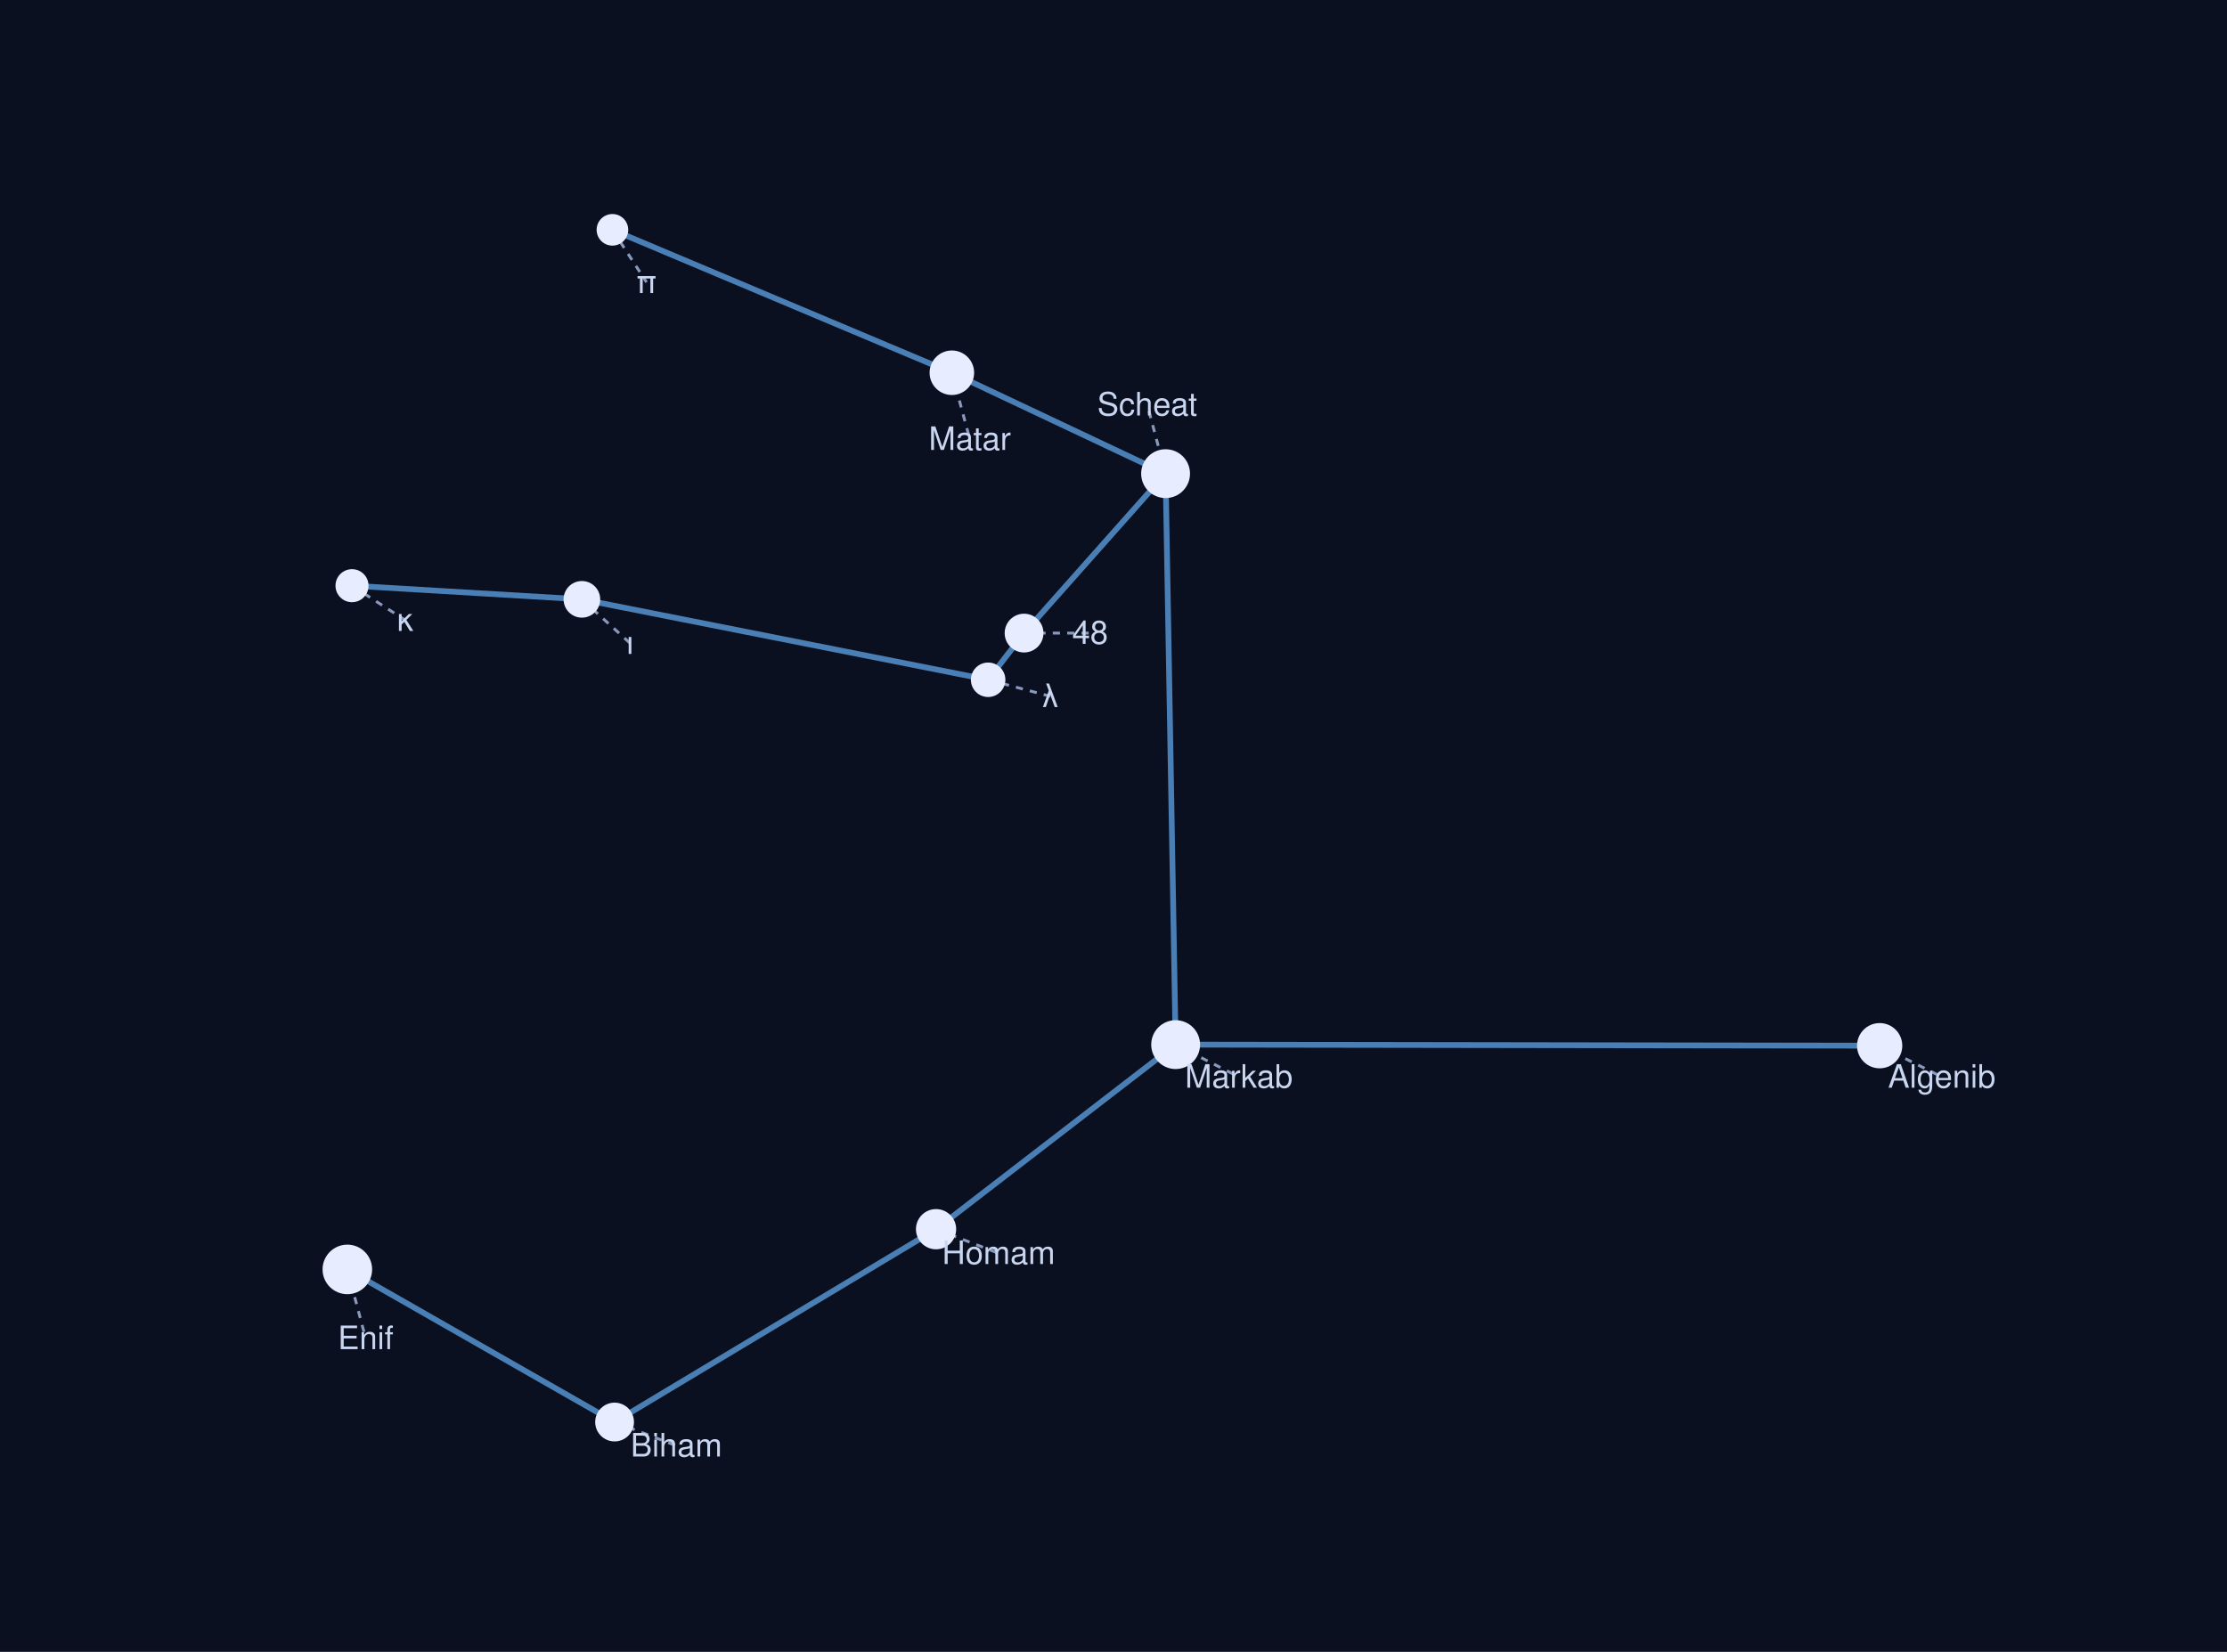
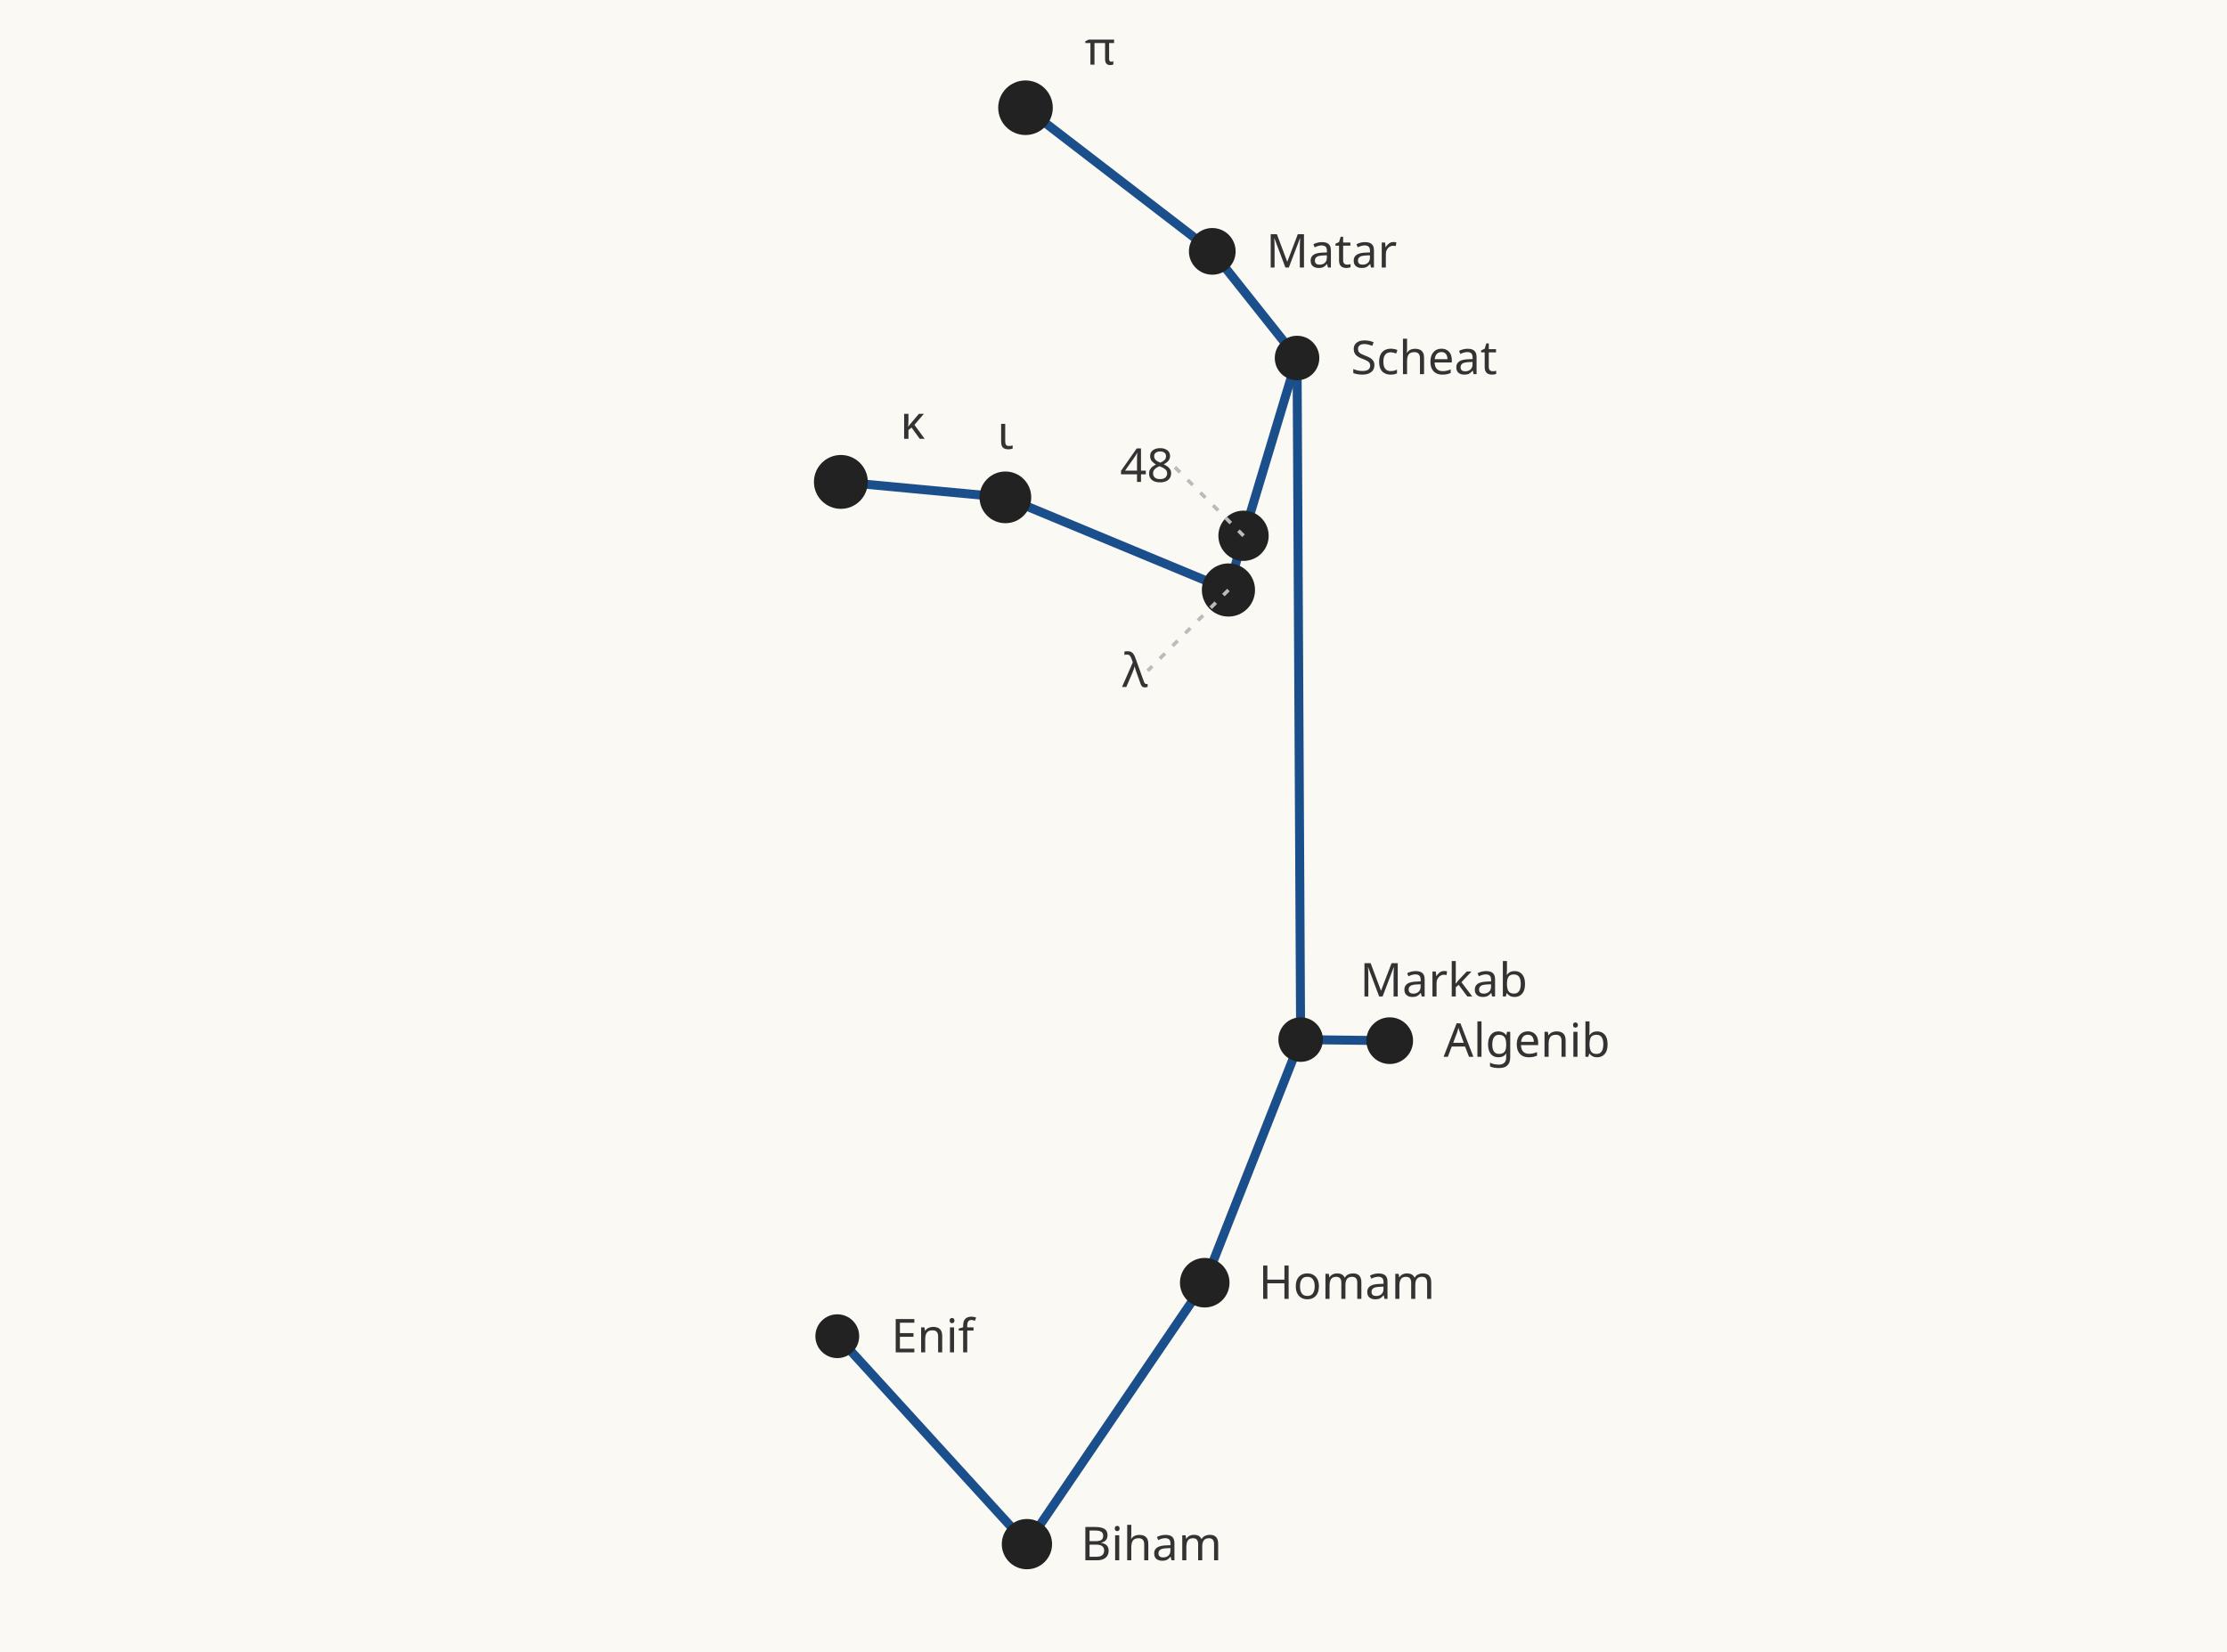
- <svg xmlns="http://www.w3.org/2000/svg" viewBox="0 0 620 460" width="620" height="460">
-   <rect width="620" height="460" fill="#0b1020" />
-   <line x1="523.3" y1="291.2" x2="327.3" y2="290.9" stroke="#4a7fb5" stroke-width="1.6" />
-   <line x1="327.3" y1="290.9" x2="324.5" y2="131.9" stroke="#4a7fb5" stroke-width="1.6" />
-   <line x1="324.5" y1="131.9" x2="265.0" y2="103.8" stroke="#4a7fb5" stroke-width="1.6" />
-   <line x1="265.0" y1="103.8" x2="170.5" y2="64.0" stroke="#4a7fb5" stroke-width="1.6" />
-   <line x1="324.5" y1="131.9" x2="285.1" y2="176.3" stroke="#4a7fb5" stroke-width="1.6" />
-   <line x1="285.1" y1="176.3" x2="275.1" y2="189.3" stroke="#4a7fb5" stroke-width="1.6" />
-   <line x1="275.1" y1="189.3" x2="162.0" y2="166.9" stroke="#4a7fb5" stroke-width="1.6" />
-   <line x1="162.0" y1="166.9" x2="98.0" y2="163.1" stroke="#4a7fb5" stroke-width="1.6" />
-   <line x1="327.3" y1="290.9" x2="260.6" y2="342.3" stroke="#4a7fb5" stroke-width="1.6" />
-   <line x1="260.6" y1="342.3" x2="171.1" y2="396.0" stroke="#4a7fb5" stroke-width="1.6" />
-   <line x1="171.1" y1="396.0" x2="96.7" y2="353.5" stroke="#4a7fb5" stroke-width="1.6" />
-   <line x1="523.3" y1="291.2" x2="540.6" y2="299.9" stroke="#8899bb" stroke-width="0.8" stroke-dasharray="2,2" />
-   <line x1="96.7" y1="353.5" x2="101.8" y2="372.7" stroke="#8899bb" stroke-width="0.8" stroke-dasharray="2,2" />
-   <line x1="98.0" y1="163.1" x2="112.8" y2="172.7" stroke="#8899bb" stroke-width="0.8" stroke-dasharray="2,2" />
-   <line x1="162.0" y1="166.9" x2="175.4" y2="179.1" stroke="#8899bb" stroke-width="0.8" stroke-dasharray="2,2" />
-   <line x1="170.5" y1="64.0" x2="180.0" y2="78.6" stroke="#8899bb" stroke-width="0.8" stroke-dasharray="2,2" />
-   <line x1="171.1" y1="396.0" x2="188.3" y2="402.6" stroke="#8899bb" stroke-width="0.8" stroke-dasharray="2,2" />
-   <line x1="260.6" y1="342.3" x2="278.0" y2="349.0" stroke="#8899bb" stroke-width="0.8" stroke-dasharray="2,2" />
-   <line x1="265.0" y1="103.8" x2="270.0" y2="122.3" stroke="#8899bb" stroke-width="0.8" stroke-dasharray="2,2" />
-   <line x1="275.1" y1="189.3" x2="292.4" y2="193.9" stroke="#8899bb" stroke-width="0.8" stroke-dasharray="2,2" />
-   <line x1="285.1" y1="176.3" x2="303.5" y2="176.3" stroke="#8899bb" stroke-width="0.8" stroke-dasharray="2,2" />
-   <line x1="324.5" y1="131.9" x2="319.4" y2="112.7" stroke="#8899bb" stroke-width="0.8" stroke-dasharray="2,2" />
-   <line x1="327.3" y1="290.9" x2="344.9" y2="299.9" stroke="#8899bb" stroke-width="0.8" stroke-dasharray="2,2" />
-   <circle cx="523.3" cy="291.2" r="6.3" fill="#e8ecff" />
-   <text x="540.6" y="302.9" font-family="Helvetica,Arial" font-size="9" fill="#c9d6f0" text-anchor="middle">Algenib</text>
-   <circle cx="96.7" cy="353.5" r="6.9" fill="#e8ecff" />
-   <text x="101.8" y="375.7" font-family="Helvetica,Arial" font-size="9" fill="#c9d6f0" text-anchor="middle">Enif</text>
-   <circle cx="98.0" cy="163.1" r="4.6" fill="#e8ecff" />
-   <text x="112.8" y="175.7" font-family="Helvetica,Arial" font-size="9" fill="#c9d6f0" text-anchor="middle">κ</text>
-   <circle cx="162.0" cy="166.9" r="5.1" fill="#e8ecff" />
-   <text x="175.4" y="182.1" font-family="Helvetica,Arial" font-size="9" fill="#c9d6f0" text-anchor="middle">ι</text>
-   <circle cx="170.5" cy="64.0" r="4.4" fill="#e8ecff" />
-   <text x="180.0" y="81.6" font-family="Helvetica,Arial" font-size="9" fill="#c9d6f0" text-anchor="middle">π</text>
-   <circle cx="171.1" cy="396.0" r="5.4" fill="#e8ecff" />
-   <text x="188.3" y="405.6" font-family="Helvetica,Arial" font-size="9" fill="#c9d6f0" text-anchor="middle">Biham</text>
-   <circle cx="260.6" cy="342.3" r="5.6" fill="#e8ecff" />
-   <text x="278.0" y="352.0" font-family="Helvetica,Arial" font-size="9" fill="#c9d6f0" text-anchor="middle">Homam</text>
-   <circle cx="265.0" cy="103.8" r="6.2" fill="#e8ecff" />
-   <text x="270.0" y="125.3" font-family="Helvetica,Arial" font-size="9" fill="#c9d6f0" text-anchor="middle">Matar</text>
-   <circle cx="275.1" cy="189.3" r="4.8" fill="#e8ecff" />
-   <text x="292.4" y="196.9" font-family="Helvetica,Arial" font-size="9" fill="#c9d6f0" text-anchor="middle">λ</text>
-   <circle cx="285.1" cy="176.3" r="5.4" fill="#e8ecff" />
-   <text x="303.5" y="179.3" font-family="Helvetica,Arial" font-size="9" fill="#c9d6f0" text-anchor="middle">48</text>
-   <circle cx="324.5" cy="131.9" r="6.8" fill="#e8ecff" />
-   <text x="319.4" y="115.7" font-family="Helvetica,Arial" font-size="9" fill="#c9d6f0" text-anchor="middle">Scheat</text>
-   <circle cx="327.3" cy="290.9" r="6.8" fill="#e8ecff" />
-   <text x="344.9" y="302.9" font-family="Helvetica,Arial" font-size="9" fill="#c9d6f0" text-anchor="middle">Markab</text>
+ <svg xmlns="http://www.w3.org/2000/svg" viewBox="0 0 620 460" width="620" height="460" role="img" aria-label="Figure de la constellation Pégase">
+   <rect width="620" height="460" fill="#fbf9f4" />
+   <line x1="386.9" y1="289.8" x2="362.1" y2="289.5" stroke="#1a4f8b" stroke-width="2.5" stroke-linecap="round" />
+   <line x1="362.1" y1="289.5" x2="361.1" y2="99.7" stroke="#1a4f8b" stroke-width="2.5" stroke-linecap="round" />
+   <line x1="361.1" y1="99.7" x2="337.5" y2="70.0" stroke="#1a4f8b" stroke-width="2.5" stroke-linecap="round" />
+   <line x1="337.5" y1="70.0" x2="285.5" y2="30.0" stroke="#1a4f8b" stroke-width="2.5" stroke-linecap="round" />
+   <line x1="361.1" y1="99.7" x2="346.2" y2="149.2" stroke="#1a4f8b" stroke-width="2.5" stroke-linecap="round" />
+   <line x1="346.2" y1="149.2" x2="342.0" y2="164.3" stroke="#1a4f8b" stroke-width="2.5" stroke-linecap="round" />
+   <line x1="342.0" y1="164.3" x2="279.9" y2="138.5" stroke="#1a4f8b" stroke-width="2.5" stroke-linecap="round" />
+   <line x1="279.9" y1="138.5" x2="234.1" y2="134.2" stroke="#1a4f8b" stroke-width="2.5" stroke-linecap="round" />
+   <line x1="362.1" y1="289.5" x2="335.4" y2="357.2" stroke="#1a4f8b" stroke-width="2.5" stroke-linecap="round" />
+   <line x1="335.4" y1="357.2" x2="285.9" y2="430.0" stroke="#1a4f8b" stroke-width="2.5" stroke-linecap="round" />
+   <line x1="285.9" y1="430.0" x2="233.1" y2="372.1" stroke="#1a4f8b" stroke-width="2.5" stroke-linecap="round" />
+   <circle cx="386.9" cy="289.8" r="6.5" fill="#222" />
+   <circle cx="233.1" cy="372.1" r="6.1" fill="#222" />
+   <circle cx="234.1" cy="134.2" r="7.5" fill="#222" />
+   <circle cx="279.9" cy="138.5" r="7.2" fill="#222" />
+   <circle cx="285.5" cy="30.0" r="7.6" fill="#222" />
+   <circle cx="285.9" cy="430.0" r="7.0" fill="#222" />
+   <circle cx="335.4" cy="357.2" r="6.9" fill="#222" />
+   <circle cx="337.5" cy="70.0" r="6.5" fill="#222" />
+   <circle cx="342.0" cy="164.3" r="7.4" fill="#222" />
+   <circle cx="346.2" cy="149.2" r="7.0" fill="#222" />
+   <circle cx="361.1" cy="99.7" r="6.2" fill="#222" />
+   <circle cx="362.1" cy="289.5" r="6.2" fill="#222" />
+   <line x1="346.2" y1="149.2" x2="326.7" y2="129.7" stroke="#bbb" stroke-width="1" stroke-dasharray="2,3" />
+   <text x="326.7" y="134.2" font-family="system-ui,sans-serif" font-size="13" fill="#333" text-anchor="end">48</text>
+   <text x="376.1" y="104.2" font-family="system-ui,sans-serif" font-size="13" fill="#333" text-anchor="start">Scheat</text>
+   <text x="401.9" y="294.3" font-family="system-ui,sans-serif" font-size="13" fill="#333" text-anchor="start">Algenib</text>
+   <text x="250.6" y="122.2" font-family="system-ui,sans-serif" font-size="13" fill="#333" text-anchor="start">κ</text>
+   <text x="279.9" y="125.0" font-family="system-ui,sans-serif" font-size="13" fill="#333" text-anchor="middle">ι</text>
+   <text x="352.5" y="74.5" font-family="system-ui,sans-serif" font-size="13" fill="#333" text-anchor="start">Matar</text>
+   <line x1="342.0" y1="164.3" x2="319.5" y2="186.8" stroke="#bbb" stroke-width="1" stroke-dasharray="2,3" />
+   <text x="319.5" y="191.3" font-family="system-ui,sans-serif" font-size="13" fill="#333" text-anchor="end">λ</text>
+   <text x="378.6" y="277.5" font-family="system-ui,sans-serif" font-size="13" fill="#333" text-anchor="start">Markab</text>
+   <text x="248.1" y="376.6" font-family="system-ui,sans-serif" font-size="13" fill="#333" text-anchor="start">Enif</text>
+   <text x="302.0" y="18.0" font-family="system-ui,sans-serif" font-size="13" fill="#333" text-anchor="start">π</text>
+   <text x="300.9" y="434.5" font-family="system-ui,sans-serif" font-size="13" fill="#333" text-anchor="start">Biham</text>
+   <text x="350.4" y="361.7" font-family="system-ui,sans-serif" font-size="13" fill="#333" text-anchor="start">Homam</text>
</svg>
